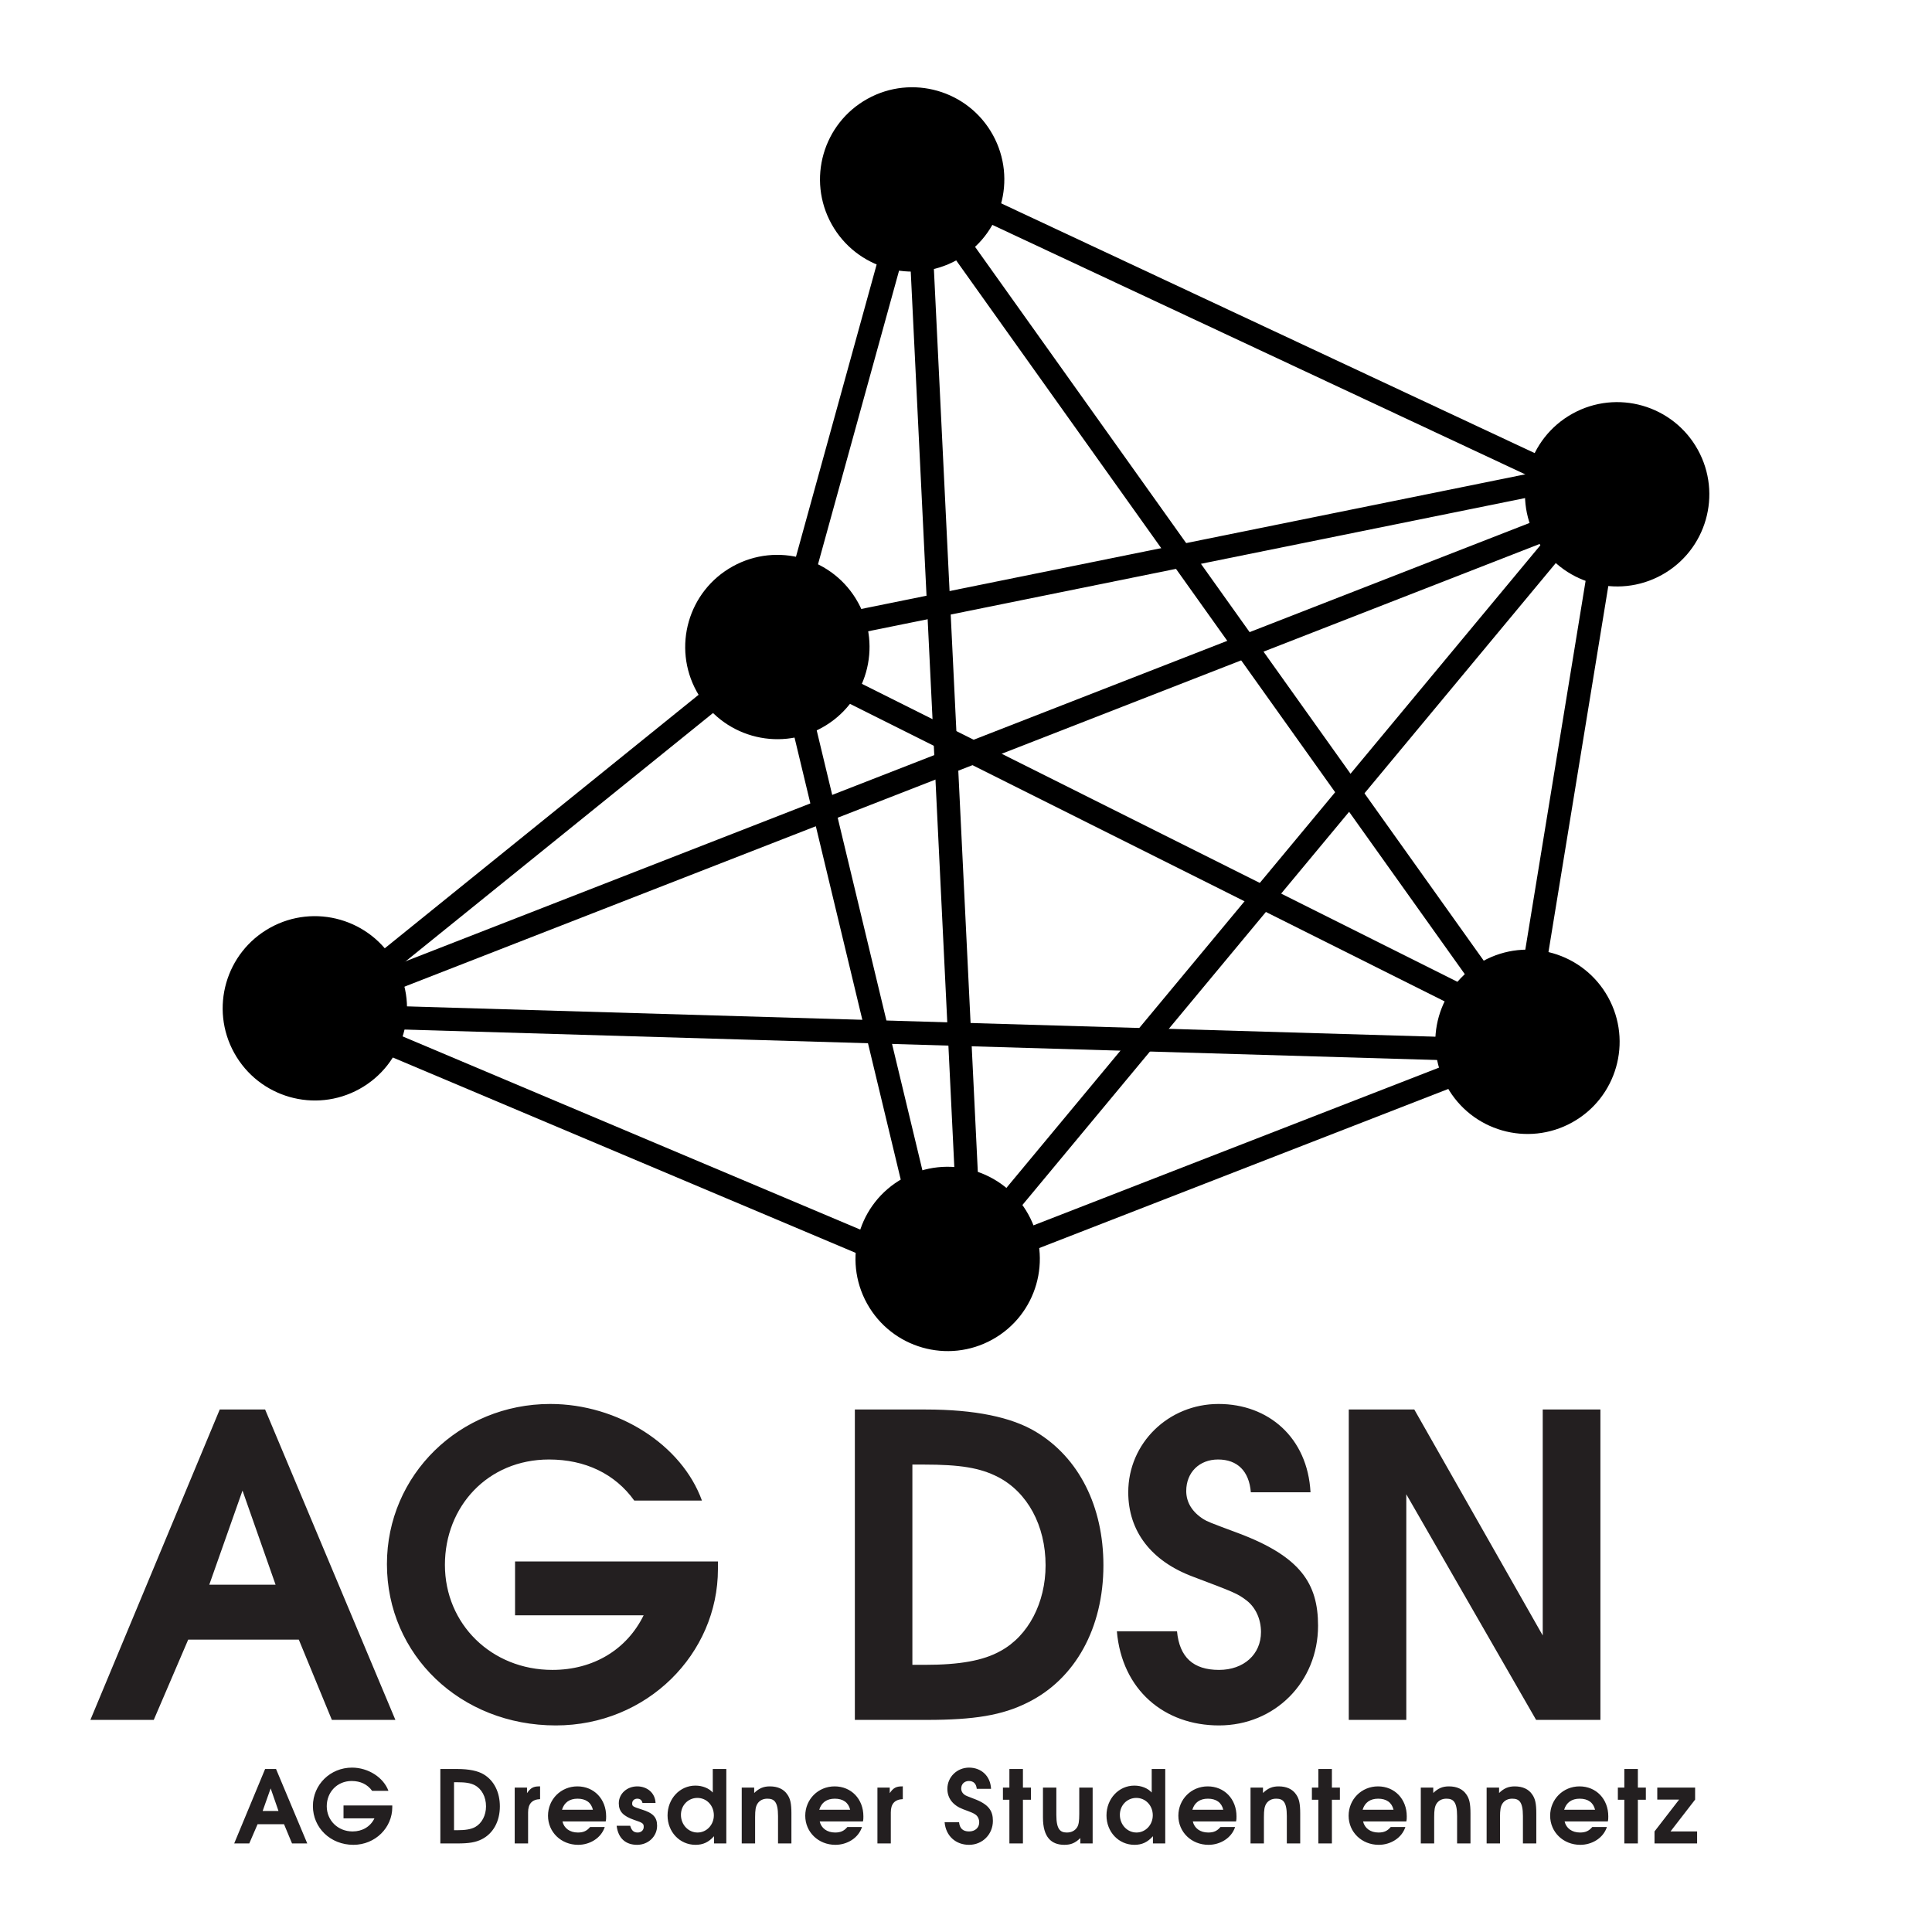
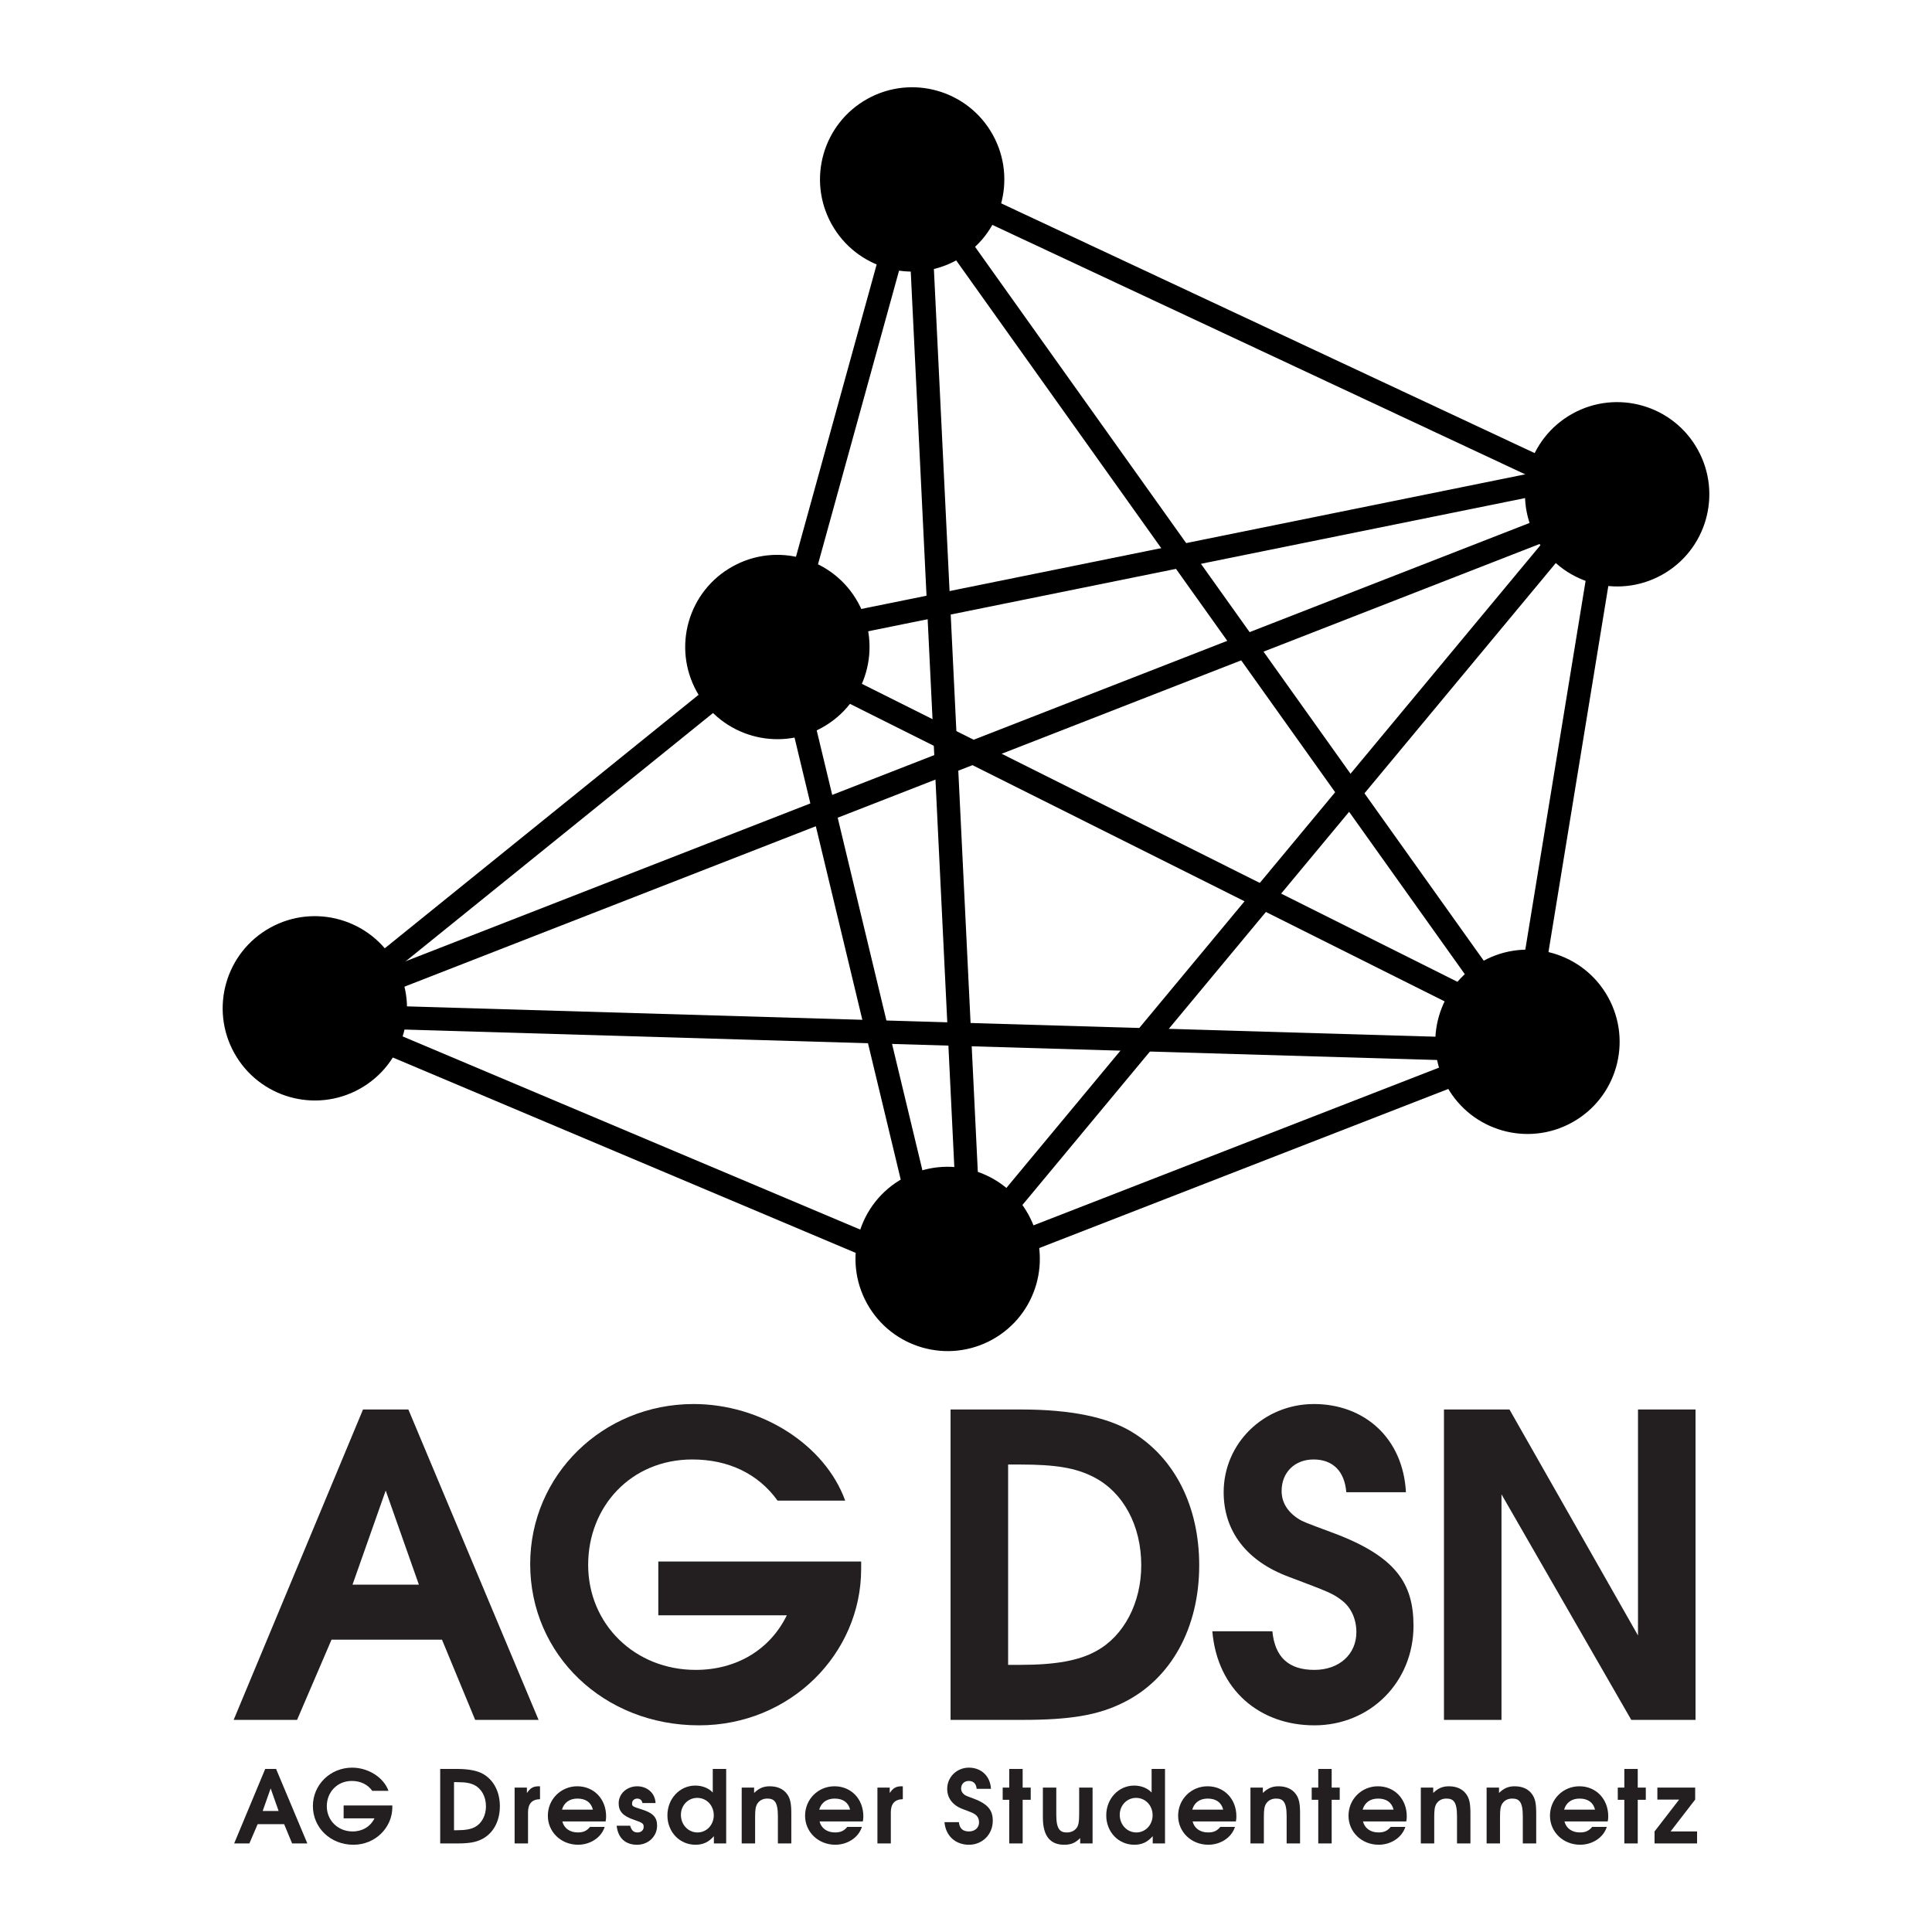
<svg xmlns="http://www.w3.org/2000/svg" id="svg2" version="1.1" width="245.333" height="245.333" xml:space="preserve">
  <defs id="defs6" />
  <g id="g10" transform="matrix(1.25,0,0,-1.25,-88.21382,253.8784)">
    <g id="g3184" transform="translate(22.62048,8.864037)">
      <g id="g3031" transform="matrix(2.213075,0,0,2.213075,69.11108,56.66328)">
        <path id="path62" style="fill:#000000;fill-opacity:1;fill-rule:nonzero;stroke:none;stroke-width:1.067" d="m 24.071,36.165 c 2.043,1.132 4.618,0.393 5.751,-1.651 1.132,-2.043 0.395,-4.618 -1.649,-5.75 -2.044,-1.132 -4.618,-0.393 -5.751,1.651 -1.132,2.044 -0.395,4.618 1.649,5.75" />
        <path id="path64" style="fill:#000000;fill-opacity:1;fill-rule:nonzero;stroke:none;stroke-width:1.067" d="m 30.259,57.629 c 2.044,1.132 4.618,0.393 5.751,-1.651 1.132,-2.044 0.394,-4.618 -1.649,-5.75 -2.044,-1.132 -4.618,-0.393 -5.751,1.651 -1.133,2.044 -0.395,4.618 1.649,5.75" />
        <path id="path66" style="fill:#000000;fill-opacity:1;fill-rule:nonzero;stroke:none;stroke-width:1.067" d="M 2.84,19.58 C 4.883,20.712 7.458,19.973 8.591,17.929 9.724,15.885 8.985,13.311 6.942,12.179 4.898,11.047 2.324,11.786 1.191,13.83 0.058,15.873 0.796,18.448 2.84,19.58" />
        <path id="path68" style="fill:#000000;fill-opacity:1;fill-rule:nonzero;stroke:none;stroke-width:1.067" d="m 62.62,43.176 c 2.043,1.132 4.618,0.393 5.751,-1.651 1.133,-2.044 0.395,-4.618 -1.649,-5.75 -2.043,-1.132 -4.618,-0.393 -5.751,1.651 -1.133,2.044 -0.395,4.618 1.649,5.75" />
        <path id="path70" style="fill:#000000;fill-opacity:1;fill-rule:nonzero;stroke:none;stroke-width:1.067" d="m 31.888,8.076 c 2.043,1.132 4.618,0.393 5.751,-1.651 1.133,-2.044 0.395,-4.618 -1.649,-5.75 -2.044,-1.132 -4.618,-0.392 -5.751,1.651 -1.133,2.044 -0.395,4.618 1.649,5.75" />
        <path id="path72" style="fill:#000000;fill-opacity:1;fill-rule:nonzero;stroke:none;stroke-width:1.067" d="m 58.503,18.043 c 2.044,1.132 4.618,0.393 5.751,-1.651 1.132,-2.044 0.395,-4.618 -1.649,-5.75 -2.043,-1.132 -4.618,-0.393 -5.751,1.651 -1.132,2.044 -0.395,4.618 1.649,5.75" />
        <path id="path74" style="fill:none;stroke:#000000;stroke-width:1.067;stroke-linecap:butt;stroke-linejoin:miter;stroke-miterlimit:3.864;stroke-dasharray:none;stroke-opacity:1" d="M 32.734,53.955 64.746,38.969" />
        <path id="path76" style="fill:none;stroke:#000000;stroke-width:1.067;stroke-linecap:butt;stroke-linejoin:miter;stroke-miterlimit:3.864;stroke-dasharray:none;stroke-opacity:1" d="M 64.33,38.969 60.437,15.158" />
        <path id="path78" style="fill:none;stroke:#000000;stroke-width:1.067;stroke-linecap:butt;stroke-linejoin:miter;stroke-miterlimit:3.864;stroke-dasharray:none;stroke-opacity:1" d="M 60.563,14.168 33.862,3.783" />
        <path id="path80" style="fill:none;stroke:#000000;stroke-width:1.067;stroke-linecap:butt;stroke-linejoin:miter;stroke-miterlimit:3.864;stroke-dasharray:none;stroke-opacity:1" d="M 33.083,4.9 26.642,31.707" />
        <path id="path82" style="fill:none;stroke:#000000;stroke-width:1.067;stroke-linecap:butt;stroke-linejoin:miter;stroke-miterlimit:3.864;stroke-dasharray:none;stroke-opacity:1" d="M 26.07,32.465 5.18,15.59" />
        <path id="path84" style="fill:none;stroke:#000000;stroke-width:1.067;stroke-linecap:butt;stroke-linejoin:miter;stroke-miterlimit:3.864;stroke-dasharray:none;stroke-opacity:1" d="M 5.18,15.59 33.083,3.812" />
        <path id="path86" style="fill:none;stroke:#000000;stroke-width:1.067;stroke-linecap:butt;stroke-linejoin:miter;stroke-miterlimit:3.864;stroke-dasharray:none;stroke-opacity:1" d="M 33.083,2.526 64.746,40.634" />
        <path id="path88" style="fill:none;stroke:#000000;stroke-width:1.067;stroke-linecap:butt;stroke-linejoin:miter;stroke-miterlimit:3.864;stroke-dasharray:none;stroke-opacity:1" d="m 64.33,40.634 -37.688,-7.642" />
        <path id="path90" style="fill:none;stroke:#000000;stroke-width:1.067;stroke-linecap:butt;stroke-linejoin:miter;stroke-miterlimit:3.864;stroke-dasharray:none;stroke-opacity:1" d="M 25.999,31.064 32.318,53.955" />
        <path id="path92" style="fill:none;stroke:#000000;stroke-width:1.067;stroke-linecap:butt;stroke-linejoin:miter;stroke-miterlimit:3.864;stroke-dasharray:none;stroke-opacity:1" d="M 32.318,53.955 60.854,13.909" />
        <path id="path94" style="fill:none;stroke:#000000;stroke-width:1.067;stroke-linecap:butt;stroke-linejoin:miter;stroke-miterlimit:3.864;stroke-dasharray:none;stroke-opacity:1" d="M 60.854,13.909 5.104,15.553" />
        <path id="path96" style="fill:none;stroke:#000000;stroke-width:1.067;stroke-linecap:butt;stroke-linejoin:miter;stroke-miterlimit:3.864;stroke-dasharray:none;stroke-opacity:1" d="M 26.197,32.082 60.021,15.158" />
        <path id="path98" style="fill:none;stroke:#000000;stroke-width:1.067;stroke-linecap:butt;stroke-linejoin:miter;stroke-miterlimit:3.864;stroke-dasharray:none;stroke-opacity:1" d="M 4.836,15.821 65.86,39.619" />
        <path id="path100" style="fill:none;stroke:#000000;stroke-width:1.067;stroke-linecap:butt;stroke-linejoin:miter;stroke-miterlimit:3.864;stroke-dasharray:none;stroke-opacity:1" d="M 35.011,3.812 32.638,52.593" />
      </g>
-       <text xml:space="preserve" style="font-style:normal;font-variant:normal;font-weight:normal;font-stretch:normal;font-size:12.8px;line-height:0%;font-family:FontAwesome;-inkscape-font-specification:FontAwesome;text-align:center;letter-spacing:0px;word-spacing:0px;text-anchor:middle;fill:#231f20;fill-opacity:1;stroke:none;stroke-width:1.067" x="147.354" y="-19.521" id="text3091" transform="scale(1,-1)">
-         <tspan x="146.884" y="-19.521" style="font-style:normal;font-variant:normal;font-weight:bold;font-stretch:normal;font-size:42.667px;line-height:1.25;font-family:'TeX Gyre Adventor';-inkscape-font-specification:'TeX Gyre Adventor Bold';letter-spacing:-0.939;fill:#231f20;fill-opacity:1;stroke-width:1.067" id="tspan3097" dx="0 0 0 -4.789">AG DSN</tspan>
-       </text>
-       <text transform="scale(1,-1)" id="text3101" y="-6.969" x="71.666" style="font-style:normal;font-variant:normal;font-weight:normal;font-stretch:normal;font-size:12.8px;line-height:0%;font-family:FontAwesome;-inkscape-font-specification:FontAwesome;text-align:center;letter-spacing:0px;word-spacing:0px;text-anchor:middle;fill:#231f20;fill-opacity:1;stroke:none;stroke-width:1.067" xml:space="preserve">
-         <tspan style="font-style:normal;font-variant:normal;font-weight:bold;font-stretch:normal;font-size:10.24px;line-height:1.25;font-family:'TeX Gyre Adventor';-inkscape-font-specification:'TeX Gyre Adventor Bold';text-align:start;letter-spacing:0.543;text-anchor:start;fill:#231f20;fill-opacity:1;stroke-width:1.067" id="tspan3111" y="-6.969" x="71.666">AG Dresdner Studentennetz</tspan>
-       </text>
+       <g aria-label="AG DSN" transform="scale(1,-1)" style="font-style:normal;font-variant:normal;font-weight:normal;font-stretch:normal;font-size:12.8px;line-height:0%;font-family:FontAwesome;-inkscape-font-specification:FontAwesome;text-align:center;letter-spacing:0px;word-spacing:0px;text-anchor:middle;fill:#231f20;fill-opacity:1;stroke:none;stroke-width:1.067" id="text3091">
+         <path d="M 102.663,-19.521 89.436,-51.052 h -4.608 l -13.141,31.531 h 6.443 l 3.499,-8.149 h 11.221 l 3.371,8.149 z M 90.503,-33.26 h -6.741 l 3.371,-9.557 z" style="font-style:normal;font-variant:normal;font-weight:bold;font-stretch:normal;font-size:42.667px;line-height:1.25;font-family:'TeX Gyre Adventor';-inkscape-font-specification:'TeX Gyre Adventor Bold';letter-spacing:-0.939;fill:#231f20;fill-opacity:1;stroke-width:1.067" id="path841" />
+         <path d="m 135.434,-34.839 v -0.768 h -20.608 v 5.461 h 13.056 c -1.707,3.499 -5.12,5.547 -9.259,5.547 -6.187,0 -10.923,-4.651 -10.923,-10.667 0,-5.931 4.352,-10.709 10.581,-10.709 3.669,0 6.699,1.451 8.661,4.181 h 6.869 c -2.048,-5.675 -8.533,-9.813 -15.403,-9.813 -9.216,0 -16.597,7.211 -16.597,16.256 0,9.216 7.467,16.384 17.152,16.384 9.301,0 16.469,-7.296 16.469,-15.872 z" style="font-style:normal;font-variant:normal;font-weight:bold;font-stretch:normal;font-size:42.667px;line-height:1.25;font-family:'TeX Gyre Adventor';-inkscape-font-specification:'TeX Gyre Adventor Bold';letter-spacing:-0.939;fill:#231f20;fill-opacity:1;stroke-width:1.067" id="path843" />
+         <path d="m 169.775,-35.223 c 0,-5.973 -2.475,-10.923 -6.869,-13.568 -2.475,-1.493 -6.229,-2.261 -11.179,-2.261 h -7.211 v 31.531 h 7.339 c 4.779,0 7.637,-0.469 10.197,-1.749 4.864,-2.389 7.723,-7.595 7.723,-13.952 z m -5.888,0 c 0,3.797 -1.749,7.168 -4.565,8.704 -1.749,0.981 -4.181,1.408 -7.68,1.408 h -1.28 v -20.352 h 1.152 c 3.712,0 5.717,0.341 7.552,1.28 2.987,1.536 4.821,4.907 4.821,8.96 z" style="font-style:normal;font-variant:normal;font-weight:bold;font-stretch:normal;font-size:42.667px;line-height:1.25;font-family:'TeX Gyre Adventor';-inkscape-font-specification:'TeX Gyre Adventor Bold';letter-spacing:-0.939;fill:#231f20;fill-opacity:1;stroke-width:1.067" id="path845" />
+         <path d="m 191.543,-29.079 c 0,-4.267 -1.749,-7.04 -8.149,-9.429 -2.987,-1.109 -3.072,-1.152 -3.499,-1.408 -1.152,-0.725 -1.749,-1.707 -1.749,-2.859 0,-1.877 1.323,-3.2 3.243,-3.2 1.963,0 3.157,1.195 3.328,3.328 h 6.059 c -0.299,-5.547 -4.267,-8.96 -9.344,-8.96 -5.077,0 -9.173,3.968 -9.173,8.96 0,3.968 2.347,6.997 6.571,8.576 4.181,1.579 4.523,1.707 5.461,2.432 0.939,0.725 1.451,1.92 1.451,3.2 0,2.261 -1.749,3.84 -4.267,3.84 -2.603,0 -4.011,-1.28 -4.267,-3.925 h -6.101 c 0.512,5.973 4.821,9.557 10.368,9.557 5.675,0 10.069,-4.395 10.069,-10.112 z" style="font-style:normal;font-variant:normal;font-weight:bold;font-stretch:normal;font-size:42.667px;line-height:1.25;font-family:'TeX Gyre Adventor';-inkscape-font-specification:'TeX Gyre Adventor Bold';letter-spacing:-0.939;fill:#231f20;fill-opacity:1;stroke-width:1.067" id="path847" />
+         <path d="m 220.195,-19.521 v -31.531 h -5.845 v 22.955 l -13.056,-22.955 h -6.656 v 31.531 h 5.845 v -22.912 l 13.184,22.912 z" style="font-style:normal;font-variant:normal;font-weight:bold;font-stretch:normal;font-size:42.667px;line-height:1.25;font-family:'TeX Gyre Adventor';-inkscape-font-specification:'TeX Gyre Adventor Bold';letter-spacing:-0.939;fill:#231f20;fill-opacity:1;stroke-width:1.067" id="path849" />
+       </g>
+       <g aria-label="AG Dresdner Studentennetz" transform="scale(1,-1)" style="font-style:normal;font-variant:normal;font-weight:normal;font-stretch:normal;font-size:12.8px;line-height:0%;font-family:FontAwesome;-inkscape-font-specification:FontAwesome;text-align:center;letter-spacing:0px;word-spacing:0px;text-anchor:middle;fill:#231f20;fill-opacity:1;stroke:none;stroke-width:1.067" id="text3101">
+         <path d="m 79.172,-6.969 -3.174,-7.567 h -1.106 l -3.154,7.567 h 1.546 l 0.84,-1.956 h 2.693 l 0.809,1.956 z m -2.918,-3.297 h -1.618 l 0.809,-2.294 z" style="font-style:normal;font-variant:normal;font-weight:bold;font-stretch:normal;font-size:10.24px;line-height:1.25;font-family:'TeX Gyre Adventor';-inkscape-font-specification:'TeX Gyre Adventor Bold';text-align:start;letter-spacing:0.543;text-anchor:start;fill:#231f20;fill-opacity:1;stroke-width:1.067" id="path852" />
+         <path d="m 87.805,-10.645 v -0.184 h -4.946 v 1.311 h 3.133 c -0.41,0.84 -1.229,1.331 -2.222,1.331 -1.485,0 -2.621,-1.116 -2.621,-2.56 0,-1.423 1.044,-2.57 2.54,-2.57 0.881,0 1.608,0.348 2.079,1.004 h 1.649 c -0.492,-1.362 -2.048,-2.355 -3.697,-2.355 -2.212,0 -3.983,1.731 -3.983,3.901 0,2.212 1.792,3.932 4.116,3.932 2.232,0 3.953,-1.751 3.953,-3.809 z" style="font-style:normal;font-variant:normal;font-weight:bold;font-stretch:normal;font-size:10.24px;line-height:1.25;font-family:'TeX Gyre Adventor';-inkscape-font-specification:'TeX Gyre Adventor Bold';text-align:start;letter-spacing:0.543;text-anchor:start;fill:#231f20;fill-opacity:1;stroke-width:1.067" id="path854" />
+         <path d="m 98.732,-10.738 c 0,-1.434 -0.594,-2.621 -1.649,-3.256 -0.594,-0.358 -1.495,-0.543 -2.683,-0.543 h -1.731 v 7.567 h 1.761 c 1.147,0 1.833,-0.113 2.447,-0.42 1.167,-0.573 1.853,-1.823 1.853,-3.348 z m -1.413,0 c 0,0.911 -0.42,1.72 -1.096,2.089 -0.42,0.236 -1.004,0.338 -1.843,0.338 h -0.307 v -4.884 h 0.276 c 0.891,0 1.372,0.082 1.812,0.307 0.717,0.369 1.157,1.178 1.157,2.15 z" style="font-style:normal;font-variant:normal;font-weight:bold;font-stretch:normal;font-size:10.24px;line-height:1.25;font-family:'TeX Gyre Adventor';-inkscape-font-specification:'TeX Gyre Adventor Bold';text-align:start;letter-spacing:0.543;text-anchor:start;fill:#231f20;fill-opacity:1;stroke-width:1.067" id="path856" />
+         <path d="m 102.809,-11.465 v -1.311 h -0.102 c -0.584,0 -0.87,0.164 -1.229,0.686 v -0.553 h -1.249 v 5.673 h 1.362 v -3.154 c 0,-0.881 0.399,-1.321 1.219,-1.341 z" style="font-style:normal;font-variant:normal;font-weight:bold;font-stretch:normal;font-size:10.24px;line-height:1.25;font-family:'TeX Gyre Adventor';-inkscape-font-specification:'TeX Gyre Adventor Bold';text-align:start;letter-spacing:0.543;text-anchor:start;fill:#231f20;fill-opacity:1;stroke-width:1.067" id="path858" />
+         <path d="m 109.524,-9.724 c 0,-1.761 -1.239,-3.052 -2.929,-3.052 -1.669,0 -2.99,1.321 -2.99,2.99 0,1.659 1.341,2.949 3.072,2.949 1.147,0 2.324,-0.645 2.703,-1.812 h -1.485 c -0.348,0.41 -0.686,0.563 -1.249,0.563 -0.809,0 -1.403,-0.43 -1.567,-1.116 h 4.393 c 0.041,-0.195 0.051,-0.317 0.051,-0.522 z m -1.341,-0.676 h -3.144 c 0.215,-0.727 0.768,-1.126 1.577,-1.126 0.84,0 1.393,0.399 1.567,1.126 z" style="font-style:normal;font-variant:normal;font-weight:bold;font-stretch:normal;font-size:10.24px;line-height:1.25;font-family:'TeX Gyre Adventor';-inkscape-font-specification:'TeX Gyre Adventor Bold';text-align:start;letter-spacing:0.543;text-anchor:start;fill:#231f20;fill-opacity:1;stroke-width:1.067" id="path860" />
+         <path d="m 114.702,-8.771 c 0,-0.84 -0.389,-1.29 -1.577,-1.659 -0.932,-0.297 -0.963,-0.317 -0.963,-0.614 0,-0.276 0.225,-0.481 0.522,-0.481 0.287,0 0.471,0.154 0.532,0.451 h 1.331 c -0.051,-1.065 -0.901,-1.7 -1.864,-1.7 -1.055,0 -1.884,0.758 -1.884,1.731 0,0.829 0.451,1.3 1.577,1.679 0.911,0.307 0.963,0.399 0.963,0.727 0,0.317 -0.266,0.553 -0.614,0.553 -0.399,0 -0.625,-0.205 -0.758,-0.686 h -1.372 c 0.143,1.321 0.952,1.935 2.079,1.935 1.137,0 2.028,-0.85 2.028,-1.935 z" style="font-style:normal;font-variant:normal;font-weight:bold;font-stretch:normal;font-size:10.24px;line-height:1.25;font-family:'TeX Gyre Adventor';-inkscape-font-specification:'TeX Gyre Adventor Bold';text-align:start;letter-spacing:0.543;text-anchor:start;fill:#231f20;fill-opacity:1;stroke-width:1.067" id="path862" />
+         <path d="m 121.721,-6.969 v -7.567 h -1.362 v 2.396 c -0.399,-0.44 -1.055,-0.707 -1.772,-0.707 -1.587,0 -2.836,1.331 -2.836,3.031 0,1.679 1.239,2.98 2.847,2.98 0.768,0 1.331,-0.256 1.874,-0.87 v 0.737 z m -1.26,-2.867 c 0,0.983 -0.727,1.751 -1.649,1.751 -0.952,0 -1.69,-0.788 -1.69,-1.792 0,-0.963 0.727,-1.72 1.659,-1.72 0.952,0 1.679,0.768 1.679,1.761 z" style="font-style:normal;font-variant:normal;font-weight:bold;font-stretch:normal;font-size:10.24px;line-height:1.25;font-family:'TeX Gyre Adventor';-inkscape-font-specification:'TeX Gyre Adventor Bold';text-align:start;letter-spacing:0.543;text-anchor:start;fill:#231f20;fill-opacity:1;stroke-width:1.067" id="path864" />
+         <path d="m 128.337,-6.969 v -3.041 c 0,-1.014 -0.102,-1.505 -0.41,-1.946 -0.369,-0.532 -0.983,-0.819 -1.772,-0.819 -0.645,0 -1.096,0.195 -1.597,0.676 v -0.543 h -1.26 v 5.673 h 1.362 v -2.673 c 0,-0.758 0.051,-1.085 0.225,-1.362 0.215,-0.338 0.573,-0.522 1.004,-0.522 0.676,0 1.085,0.266 1.085,1.782 v 2.775 z" style="font-style:normal;font-variant:normal;font-weight:bold;font-stretch:normal;font-size:10.24px;line-height:1.25;font-family:'TeX Gyre Adventor';-inkscape-font-specification:'TeX Gyre Adventor Bold';text-align:start;letter-spacing:0.543;text-anchor:start;fill:#231f20;fill-opacity:1;stroke-width:1.067" id="path866" />
+         <path d="m 135.655,-9.724 c 0,-1.761 -1.239,-3.052 -2.929,-3.052 -1.669,0 -2.99,1.321 -2.99,2.99 0,1.659 1.341,2.949 3.072,2.949 1.147,0 2.324,-0.645 2.703,-1.812 h -1.485 c -0.348,0.41 -0.686,0.563 -1.249,0.563 -0.809,0 -1.403,-0.43 -1.567,-1.116 h 4.393 c 0.041,-0.195 0.051,-0.317 0.051,-0.522 z m -1.341,-0.676 h -3.144 c 0.215,-0.727 0.768,-1.126 1.577,-1.126 0.84,0 1.393,0.399 1.567,1.126 z" style="font-style:normal;font-variant:normal;font-weight:bold;font-stretch:normal;font-size:10.24px;line-height:1.25;font-family:'TeX Gyre Adventor';-inkscape-font-specification:'TeX Gyre Adventor Bold';text-align:start;letter-spacing:0.543;text-anchor:start;fill:#231f20;fill-opacity:1;stroke-width:1.067" id="path868" />
+         <path d="m 139.665,-11.465 v -1.311 h -0.102 c -0.584,0 -0.87,0.164 -1.229,0.686 v -0.553 h -1.249 v 5.673 h 1.362 v -3.154 c 0,-0.881 0.399,-1.321 1.219,-1.341 z" style="font-style:normal;font-variant:normal;font-weight:bold;font-stretch:normal;font-size:10.24px;line-height:1.25;font-family:'TeX Gyre Adventor';-inkscape-font-specification:'TeX Gyre Adventor Bold';text-align:start;letter-spacing:0.543;text-anchor:start;fill:#231f20;fill-opacity:1;stroke-width:1.067" id="path870" />
+         <path d="m 148.804,-9.263 c 0,-1.024 -0.42,-1.69 -1.956,-2.263 -0.717,-0.266 -0.737,-0.276 -0.84,-0.338 -0.276,-0.174 -0.42,-0.41 -0.42,-0.686 0,-0.451 0.317,-0.768 0.778,-0.768 0.471,0 0.758,0.287 0.799,0.799 h 1.454 c -0.072,-1.331 -1.024,-2.15 -2.243,-2.15 -1.219,0 -2.202,0.952 -2.202,2.15 0,0.952 0.563,1.679 1.577,2.058 1.004,0.379 1.085,0.41 1.311,0.584 0.225,0.174 0.348,0.461 0.348,0.768 0,0.543 -0.42,0.922 -1.024,0.922 -0.625,0 -0.963,-0.307 -1.024,-0.942 h -1.464 c 0.123,1.434 1.157,2.294 2.488,2.294 1.362,0 2.417,-1.055 2.417,-2.427 z" style="font-style:normal;font-variant:normal;font-weight:bold;font-stretch:normal;font-size:10.24px;line-height:1.25;font-family:'TeX Gyre Adventor';-inkscape-font-specification:'TeX Gyre Adventor Bold';text-align:start;letter-spacing:0.543;text-anchor:start;fill:#231f20;fill-opacity:1;stroke-width:1.067" id="path872" />
+         <path d="m 152.658,-11.403 v -1.239 h -0.819 v -1.894 h -1.362 v 1.894 h -0.666 v 1.239 h 0.666 v 4.434 h 1.362 v -4.434 z" style="font-style:normal;font-variant:normal;font-weight:bold;font-stretch:normal;font-size:10.24px;line-height:1.25;font-family:'TeX Gyre Adventor';-inkscape-font-specification:'TeX Gyre Adventor Bold';text-align:start;letter-spacing:0.543;text-anchor:start;fill:#231f20;fill-opacity:1;stroke-width:1.067" id="path874" />
+         <path d="m 158.942,-6.969 v -5.673 h -1.362 v 2.673 c 0,0.758 -0.061,1.106 -0.215,1.362 -0.205,0.328 -0.573,0.522 -1.034,0.522 -0.655,0 -1.075,-0.276 -1.075,-1.782 v -2.775 h -1.362 v 3.041 c 0,1.997 0.84,2.765 2.161,2.765 0.686,0 1.116,-0.174 1.628,-0.676 v 0.543 z" style="font-style:normal;font-variant:normal;font-weight:bold;font-stretch:normal;font-size:10.24px;line-height:1.25;font-family:'TeX Gyre Adventor';-inkscape-font-specification:'TeX Gyre Adventor Bold';text-align:start;letter-spacing:0.543;text-anchor:start;fill:#231f20;fill-opacity:1;stroke-width:1.067" id="path876" />
+         <path d="m 166.301,-6.969 v -7.567 h -1.362 v 2.396 c -0.399,-0.44 -1.055,-0.707 -1.772,-0.707 -1.587,0 -2.836,1.331 -2.836,3.031 0,1.679 1.239,2.98 2.847,2.98 0.768,0 1.331,-0.256 1.874,-0.87 v 0.737 z m -1.26,-2.867 c 0,0.983 -0.727,1.751 -1.649,1.751 -0.952,0 -1.69,-0.788 -1.69,-1.792 0,-0.963 0.727,-1.72 1.659,-1.72 0.952,0 1.679,0.768 1.679,1.761 z" style="font-style:normal;font-variant:normal;font-weight:bold;font-stretch:normal;font-size:10.24px;line-height:1.25;font-family:'TeX Gyre Adventor';-inkscape-font-specification:'TeX Gyre Adventor Bold';text-align:start;letter-spacing:0.543;text-anchor:start;fill:#231f20;fill-opacity:1;stroke-width:1.067" id="path878" />
+         <path d="m 173.552,-9.724 c 0,-1.761 -1.239,-3.052 -2.929,-3.052 -1.669,0 -2.99,1.321 -2.99,2.99 0,1.659 1.341,2.949 3.072,2.949 1.147,0 2.324,-0.645 2.703,-1.812 h -1.485 c -0.348,0.41 -0.686,0.563 -1.249,0.563 -0.809,0 -1.403,-0.43 -1.567,-1.116 h 4.393 c 0.041,-0.195 0.051,-0.317 0.051,-0.522 z m -1.341,-0.676 h -3.144 c 0.215,-0.727 0.768,-1.126 1.577,-1.126 0.84,0 1.393,0.399 1.567,1.126 z" style="font-style:normal;font-variant:normal;font-weight:bold;font-stretch:normal;font-size:10.24px;line-height:1.25;font-family:'TeX Gyre Adventor';-inkscape-font-specification:'TeX Gyre Adventor Bold';text-align:start;letter-spacing:0.543;text-anchor:start;fill:#231f20;fill-opacity:1;stroke-width:1.067" id="path880" />
+         <path d="m 180.02,-6.969 v -3.041 c 0,-1.014 -0.102,-1.505 -0.41,-1.946 -0.369,-0.532 -0.983,-0.819 -1.772,-0.819 -0.645,0 -1.096,0.195 -1.597,0.676 v -0.543 h -1.26 v 5.673 h 1.362 v -2.673 c 0,-0.758 0.051,-1.085 0.225,-1.362 0.215,-0.338 0.573,-0.522 1.004,-0.522 0.676,0 1.085,0.266 1.085,1.782 v 2.775 z" style="font-style:normal;font-variant:normal;font-weight:bold;font-stretch:normal;font-size:10.24px;line-height:1.25;font-family:'TeX Gyre Adventor';-inkscape-font-specification:'TeX Gyre Adventor Bold';text-align:start;letter-spacing:0.543;text-anchor:start;fill:#231f20;fill-opacity:1;stroke-width:1.067" id="path882" />
+         <path d="m 184.05,-11.403 v -1.239 h -0.819 v -1.894 h -1.362 v 1.894 h -0.666 v 1.239 h 0.666 v 4.434 h 1.362 v -4.434 z" style="font-style:normal;font-variant:normal;font-weight:bold;font-stretch:normal;font-size:10.24px;line-height:1.25;font-family:'TeX Gyre Adventor';-inkscape-font-specification:'TeX Gyre Adventor Bold';text-align:start;letter-spacing:0.543;text-anchor:start;fill:#231f20;fill-opacity:1;stroke-width:1.067" id="path884" />
+         <path d="m 190.86,-9.724 c 0,-1.761 -1.239,-3.052 -2.929,-3.052 -1.669,0 -2.99,1.321 -2.99,2.99 0,1.659 1.341,2.949 3.072,2.949 1.147,0 2.324,-0.645 2.703,-1.812 h -1.485 c -0.348,0.41 -0.686,0.563 -1.249,0.563 -0.809,0 -1.403,-0.43 -1.567,-1.116 h 4.393 c 0.041,-0.195 0.051,-0.317 0.051,-0.522 z m -1.341,-0.676 h -3.144 c 0.215,-0.727 0.768,-1.126 1.577,-1.126 0.84,0 1.393,0.399 1.567,1.126 z" style="font-style:normal;font-variant:normal;font-weight:bold;font-stretch:normal;font-size:10.24px;line-height:1.25;font-family:'TeX Gyre Adventor';-inkscape-font-specification:'TeX Gyre Adventor Bold';text-align:start;letter-spacing:0.543;text-anchor:start;fill:#231f20;fill-opacity:1;stroke-width:1.067" id="path886" />
+         <path d="m 197.327,-6.969 v -3.041 c 0,-1.014 -0.102,-1.505 -0.41,-1.946 -0.369,-0.532 -0.983,-0.819 -1.772,-0.819 -0.645,0 -1.096,0.195 -1.597,0.676 v -0.543 h -1.26 v 5.673 h 1.362 v -2.673 c 0,-0.758 0.051,-1.085 0.225,-1.362 0.215,-0.338 0.573,-0.522 1.004,-0.522 0.676,0 1.085,0.266 1.085,1.782 v 2.775 z" style="font-style:normal;font-variant:normal;font-weight:bold;font-stretch:normal;font-size:10.24px;line-height:1.25;font-family:'TeX Gyre Adventor';-inkscape-font-specification:'TeX Gyre Adventor Bold';text-align:start;letter-spacing:0.543;text-anchor:start;fill:#231f20;fill-opacity:1;stroke-width:1.067" id="path888" />
+         <path d="m 204.01,-6.969 v -3.041 c 0,-1.014 -0.102,-1.505 -0.41,-1.946 -0.369,-0.532 -0.983,-0.819 -1.772,-0.819 -0.645,0 -1.096,0.195 -1.597,0.676 v -0.543 h -1.26 v 5.673 h 1.362 v -2.673 c 0,-0.758 0.051,-1.085 0.225,-1.362 0.215,-0.338 0.573,-0.522 1.004,-0.522 0.676,0 1.085,0.266 1.085,1.782 v 2.775 z" style="font-style:normal;font-variant:normal;font-weight:bold;font-stretch:normal;font-size:10.24px;line-height:1.25;font-family:'TeX Gyre Adventor';-inkscape-font-specification:'TeX Gyre Adventor Bold';text-align:start;letter-spacing:0.543;text-anchor:start;fill:#231f20;fill-opacity:1;stroke-width:1.067" id="path890" />
+         <path d="m 211.327,-9.724 c 0,-1.761 -1.239,-3.052 -2.929,-3.052 -1.669,0 -2.99,1.321 -2.99,2.99 0,1.659 1.341,2.949 3.072,2.949 1.147,0 2.324,-0.645 2.703,-1.812 h -1.485 c -0.348,0.41 -0.686,0.563 -1.249,0.563 -0.809,0 -1.403,-0.43 -1.567,-1.116 h 4.393 c 0.041,-0.195 0.051,-0.317 0.051,-0.522 z m -1.341,-0.676 h -3.144 c 0.215,-0.727 0.768,-1.126 1.577,-1.126 0.84,0 1.393,0.399 1.567,1.126 z" style="font-style:normal;font-variant:normal;font-weight:bold;font-stretch:normal;font-size:10.24px;line-height:1.25;font-family:'TeX Gyre Adventor';-inkscape-font-specification:'TeX Gyre Adventor Bold';text-align:start;letter-spacing:0.543;text-anchor:start;fill:#231f20;fill-opacity:1;stroke-width:1.067" id="path892" />
+         <path d="m 215.143,-11.403 v -1.239 h -0.819 v -1.894 h -1.362 v 1.894 h -0.666 v 1.239 h 0.666 v 4.434 h 1.362 v -4.434 z" style="font-style:normal;font-variant:normal;font-weight:bold;font-stretch:normal;font-size:10.24px;line-height:1.25;font-family:'TeX Gyre Adventor';-inkscape-font-specification:'TeX Gyre Adventor Bold';text-align:start;letter-spacing:0.543;text-anchor:start;fill:#231f20;fill-opacity:1;stroke-width:1.067" id="path894" />
+         <path d="m 220.352,-6.969 v -1.219 h -2.693 l 2.499,-3.236 v -1.219 h -3.84 v 1.219 h 2.212 l -2.499,3.236 v 1.219 z" style="font-style:normal;font-variant:normal;font-weight:bold;font-stretch:normal;font-size:10.24px;line-height:1.25;font-family:'TeX Gyre Adventor';-inkscape-font-specification:'TeX Gyre Adventor Bold';text-align:start;letter-spacing:0.543;text-anchor:start;fill:#231f20;fill-opacity:1;stroke-width:1.067" id="path896" />
+       </g>
    </g>
  </g>
</svg>
